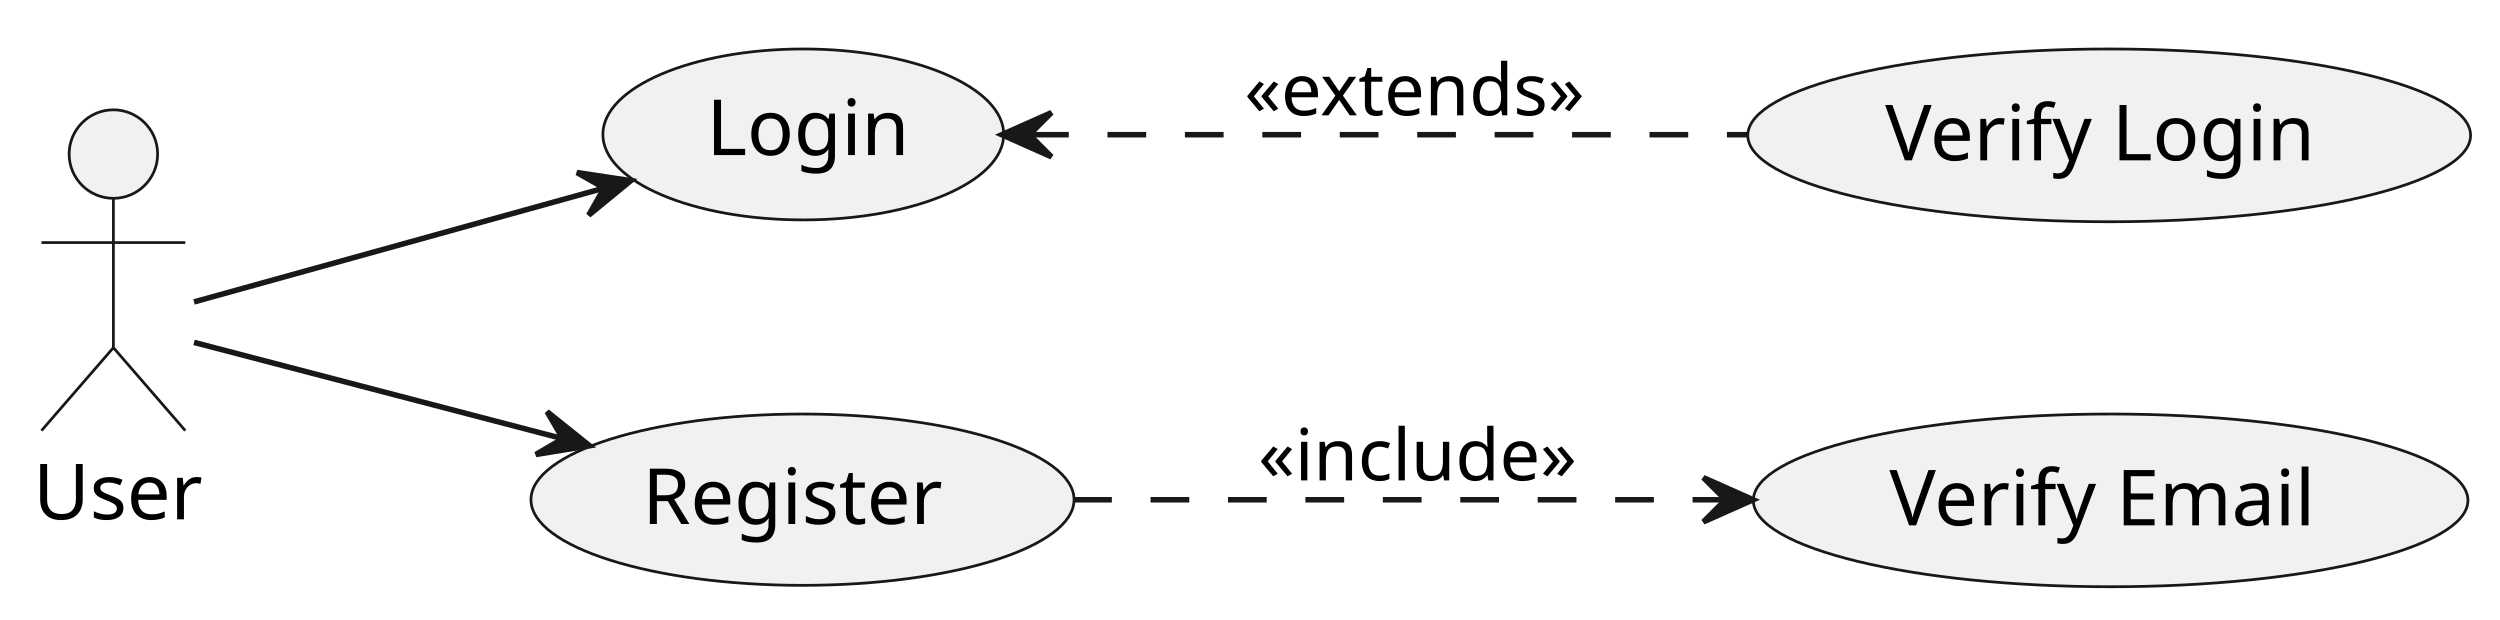
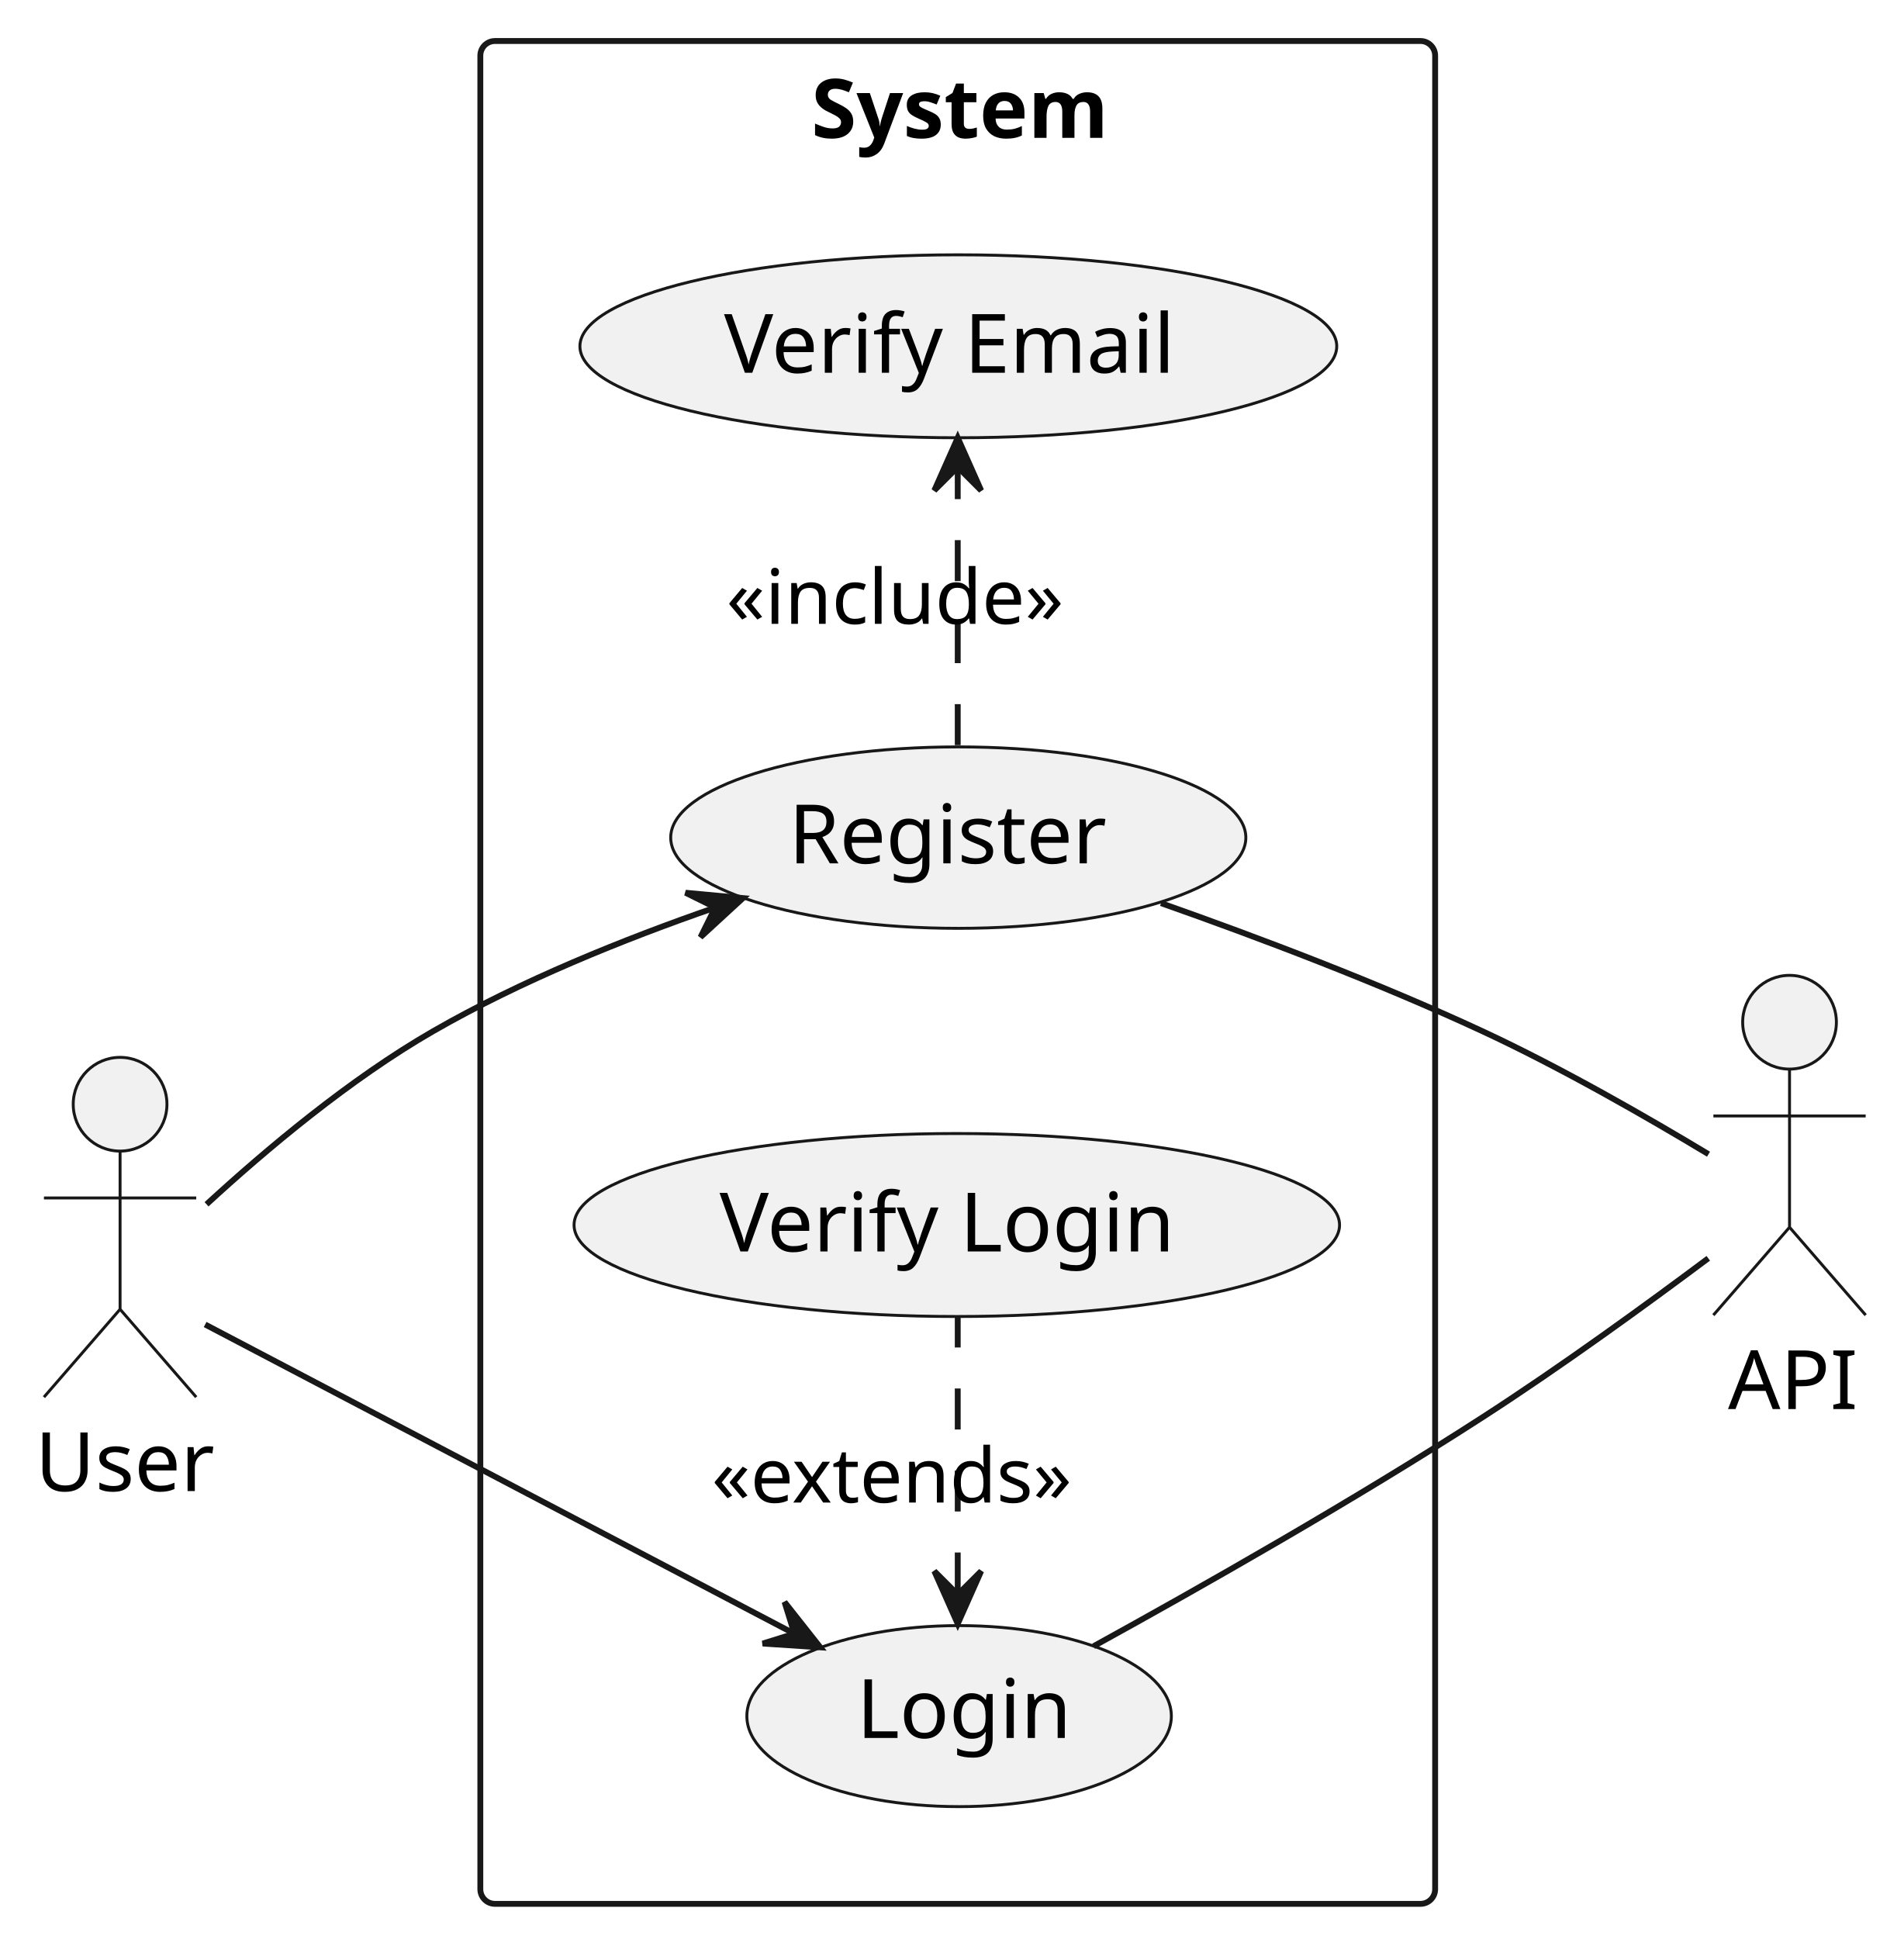
- <svg xmlns="http://www.w3.org/2000/svg" contentStyleType="text/css" height="112px" preserveAspectRatio="none" style="width:452px;height:112px;background:#FFFFFF;" version="1.1" viewBox="0 0 452 112" width="452px" zoomAndPan="magnify">
+ <svg xmlns="http://www.w3.org/2000/svg" contentStyleType="text/css" height="331px" preserveAspectRatio="none" style="width:325px;height:331px;background:#FFFFFF;" version="1.1" viewBox="0 0 325 331" width="325px" zoomAndPan="magnify">
  <defs />
  <g>
+     <g id="cluster_System">
+       <rect fill="none" height="318" rx="2.5" ry="2.5" style="stroke:#181818;stroke-width:1.0;" width="163" x="82" y="7" />
+       <text fill="#000000" font-family="sans-serif" font-size="14" font-weight="bold" lengthAdjust="spacing" textLength="50" x="138.5" y="23.533">System</text>
+     </g>
+     <g id="elem_u1">
+       <ellipse cx="163.734" cy="292.952" fill="#F1F1F1" rx="36.234" ry="15.452" style="stroke:#181818;stroke-width:0.5;" />
+       <text fill="#000000" font-family="sans-serif" font-size="14" lengthAdjust="spacing" textLength="35" x="146.234" y="296.68">Login</text>
+     </g>
+     <g id="elem_u2">
+       <ellipse cx="163.593" cy="142.987" fill="#F1F1F1" rx="49.093" ry="15.487" style="stroke:#181818;stroke-width:0.5;" />
+       <text fill="#000000" font-family="sans-serif" font-size="14" lengthAdjust="spacing" textLength="53" x="134.638" y="147.381">Register</text>
+     </g>
+     <g id="elem_u3">
+       <ellipse cx="163.602" cy="59.114" fill="#F1F1F1" rx="64.602" ry="15.614" style="stroke:#181818;stroke-width:0.5;" />
+       <text fill="#000000" font-family="sans-serif" font-size="14" lengthAdjust="spacing" textLength="74" x="123.602" y="63.63">Verify Email</text>
+     </g>
+     <g id="elem_u4">
+       <ellipse cx="163.341" cy="209.118" fill="#F1F1F1" rx="65.341" ry="15.618" style="stroke:#181818;stroke-width:0.5;" />
+       <text fill="#000000" font-family="sans-serif" font-size="14" lengthAdjust="spacing" textLength="75" x="122.841" y="213.635">Verify Login</text>
+     </g>
    <g id="elem_user">
-       <ellipse cx="20.5" cy="27.856" fill="#F1F1F1" rx="8" ry="8" style="stroke:#181818;stroke-width:0.5;" />
-       <path d="M20.5,35.856 L20.5,62.856 M7.5,43.856 L33.5,43.856 M20.5,62.856 L7.5,77.856 M20.5,62.856 L33.5,77.856 " fill="none" style="stroke:#181818;stroke-width:0.5;" />
-       <text fill="#000000" font-family="sans-serif" font-size="14" lengthAdjust="spacing" textLength="29" x="6" y="93.89">User</text>
+       <ellipse cx="20.5" cy="188.5" fill="#F1F1F1" rx="8" ry="8" style="stroke:#181818;stroke-width:0.5;" />
+       <path d="M20.5,196.5 L20.5,223.5 M7.5,204.5 L33.5,204.5 M20.5,223.5 L7.5,238.5 M20.5,223.5 L33.5,238.5 " fill="none" style="stroke:#181818;stroke-width:0.5;" />
+       <text fill="#000000" font-family="sans-serif" font-size="14" lengthAdjust="spacing" textLength="29" x="6" y="254.533">User</text>
    </g>
-     <g id="elem_Login">
-       <ellipse cx="145.234" cy="24.308" fill="#F1F1F1" rx="36.234" ry="15.452" style="stroke:#181818;stroke-width:0.5;" />
-       <text fill="#000000" font-family="sans-serif" font-size="14" lengthAdjust="spacing" textLength="35" x="127.734" y="28.037">Login</text>
+     <g id="elem_api">
+       <ellipse cx="305.5" cy="174.5" fill="#F1F1F1" rx="8" ry="8" style="stroke:#181818;stroke-width:0.5;" />
+       <path d="M305.5,182.5 L305.5,209.5 M292.5,190.5 L318.5,190.5 M305.5,209.5 L292.5,224.5 M305.5,209.5 L318.5,224.5 " fill="none" style="stroke:#181818;stroke-width:0.5;" />
+       <text fill="#000000" font-family="sans-serif" font-size="14" lengthAdjust="spacing" textLength="21" x="295" y="240.533">API</text>
    </g>
-     <g id="elem_Register">
-       <ellipse cx="145.093" cy="90.344" fill="#F1F1F1" rx="49.093" ry="15.487" style="stroke:#181818;stroke-width:0.5;" />
-       <text fill="#000000" font-family="sans-serif" font-size="14" lengthAdjust="spacing" textLength="53" x="116.138" y="94.737">Register</text>
+     <g id="link_user_u1">
+       <path d="M35.02,226.1 C58.05,238.18 105.31,262.99 135.37,278.76 " fill="none" id="user-to-u1" style="stroke:#181818;stroke-width:1.0;" />
+       <polygon fill="#181818" points="140.04,281.21,133.936,273.481,135.614,278.883,130.213,280.562,140.04,281.21" style="stroke:#181818;stroke-width:1.0;" />
    </g>
-     <g id="elem_Verify Email">
-       <ellipse cx="381.602" cy="90.47" fill="#F1F1F1" rx="64.602" ry="15.614" style="stroke:#181818;stroke-width:0.5;" />
-       <text fill="#000000" font-family="sans-serif" font-size="14" lengthAdjust="spacing" textLength="74" x="341.602" y="94.987">Verify Email</text>
+     <g id="link_user_u2">
+       <path d="M35.26,205.58 C45.34,196.31 59.7,184.22 74,176 C88.95,167.41 106.54,160.31 122.09,154.93 " fill="none" id="user-to-u2" style="stroke:#181818;stroke-width:1.0;" />
+       <polygon fill="#181818" points="126.84,153.31,117.034,152.397,122.102,154.908,119.591,159.977,126.84,153.31" style="stroke:#181818;stroke-width:1.0;" />
    </g>
-     <g id="elem_Verify Login">
-       <ellipse cx="381.341" cy="24.475" fill="#F1F1F1" rx="65.341" ry="15.618" style="stroke:#181818;stroke-width:0.5;" />
-       <text fill="#000000" font-family="sans-serif" font-size="14" lengthAdjust="spacing" textLength="75" x="340.841" y="28.991">Verify Login</text>
+     <g id="link_u2_u3">
+       <path d="M163.5,127.2 C163.5,113.82 163.5,94.55 163.5,79.9 " fill="none" id="u2-to-u3" style="stroke:#181818;stroke-width:1.0;stroke-dasharray:7.0,7.0;" />
+       <polygon fill="#181818" points="163.5,74.73,159.5,83.73,163.5,79.73,167.5,83.73,163.5,74.73" style="stroke:#181818;stroke-width:1.0;" />
+       <text fill="#000000" font-family="sans-serif" font-size="13" lengthAdjust="spacing" textLength="55" x="124" y="106.495">«include»</text>
    </g>
-     <g id="link_user_Login">
-       <path d="M35.08,54.586 C52.83,49.656 84.57,40.846 109.22,34.006 " fill="none" id="user-to-Login" style="stroke:#181818;stroke-width:1.0;" />
-       <polygon fill="#181818" points="114.05,32.666,104.311,31.197,109.229,33.993,106.434,38.911,114.05,32.666" style="stroke:#181818;stroke-width:1.0;" />
+     <g id="link_u1_u4">
+       <path d="M163.5,272.02 C163.5,257.36 163.5,238.08 163.5,224.73 " fill="none" id="u1-backto-u4" style="stroke:#181818;stroke-width:1.0;stroke-dasharray:7.0,7.0;" />
+       <polygon fill="#181818" points="163.5,277.2,167.5,268.2,163.5,272.2,159.5,268.2,163.5,277.2" style="stroke:#181818;stroke-width:1.0;" />
+       <text fill="#000000" font-family="sans-serif" font-size="13" lengthAdjust="spacing" textLength="60" x="121.5" y="256.495">«extends»</text>
    </g>
-     <g id="link_user_Register">
-       <path d="M35.08,61.906 C51.07,66.076 78.41,73.226 101.7,79.306 " fill="none" id="user-to-Register" style="stroke:#181818;stroke-width:1.0;" />
-       <polygon fill="#181818" points="106.6,80.586,98.911,74.432,101.764,79.317,96.879,82.17,106.6,80.586" style="stroke:#181818;stroke-width:1.0;" />
+     <g id="link_u1_api">
+       <path d="M186.69,281.02 C204.81,271.05 230.95,256.23 253,242 C266.51,233.29 281.36,222.48 291.63,214.8 " fill="none" id="u1-api" style="stroke:#181818;stroke-width:1.0;" />
    </g>
-     <g id="link_Register_Verify Email">
-       <path d="M194.02,90.356 C228,90.356 274.08,90.356 311.92,90.356 " fill="none" id="Register-to-Verify Email" style="stroke:#181818;stroke-width:1.0;stroke-dasharray:7.0,7.0;" />
-       <polygon fill="#181818" points="316.97,90.356,307.97,86.356,311.97,90.356,307.97,94.356,316.97,90.356" style="stroke:#181818;stroke-width:1.0;" />
-       <text fill="#000000" font-family="sans-serif" font-size="13" lengthAdjust="spacing" textLength="55" x="227.5" y="86.852">«include»</text>
-     </g>
-     <g id="link_Login_Verify Login">
-       <path d="M186.23,24.356 C221.82,24.356 274.4,24.356 315.88,24.356 " fill="none" id="Login-backto-Verify Login" style="stroke:#181818;stroke-width:1.0;stroke-dasharray:7.0,7.0;" />
-       <polygon fill="#181818" points="181.11,24.356,190.11,28.356,186.11,24.356,190.11,20.356,181.11,24.356" style="stroke:#181818;stroke-width:1.0;" />
-       <text fill="#000000" font-family="sans-serif" font-size="13" lengthAdjust="spacing" textLength="60" x="225" y="20.852">«extends»</text>
+     <g id="link_u2_api">
+       <path d="M198.2,154.17 C214.94,160.07 235.3,167.78 253,176 C266.59,182.31 281.43,190.86 291.67,197.03 " fill="none" id="u2-api" style="stroke:#181818;stroke-width:1.0;" />
    </g>
  </g>
</svg>
